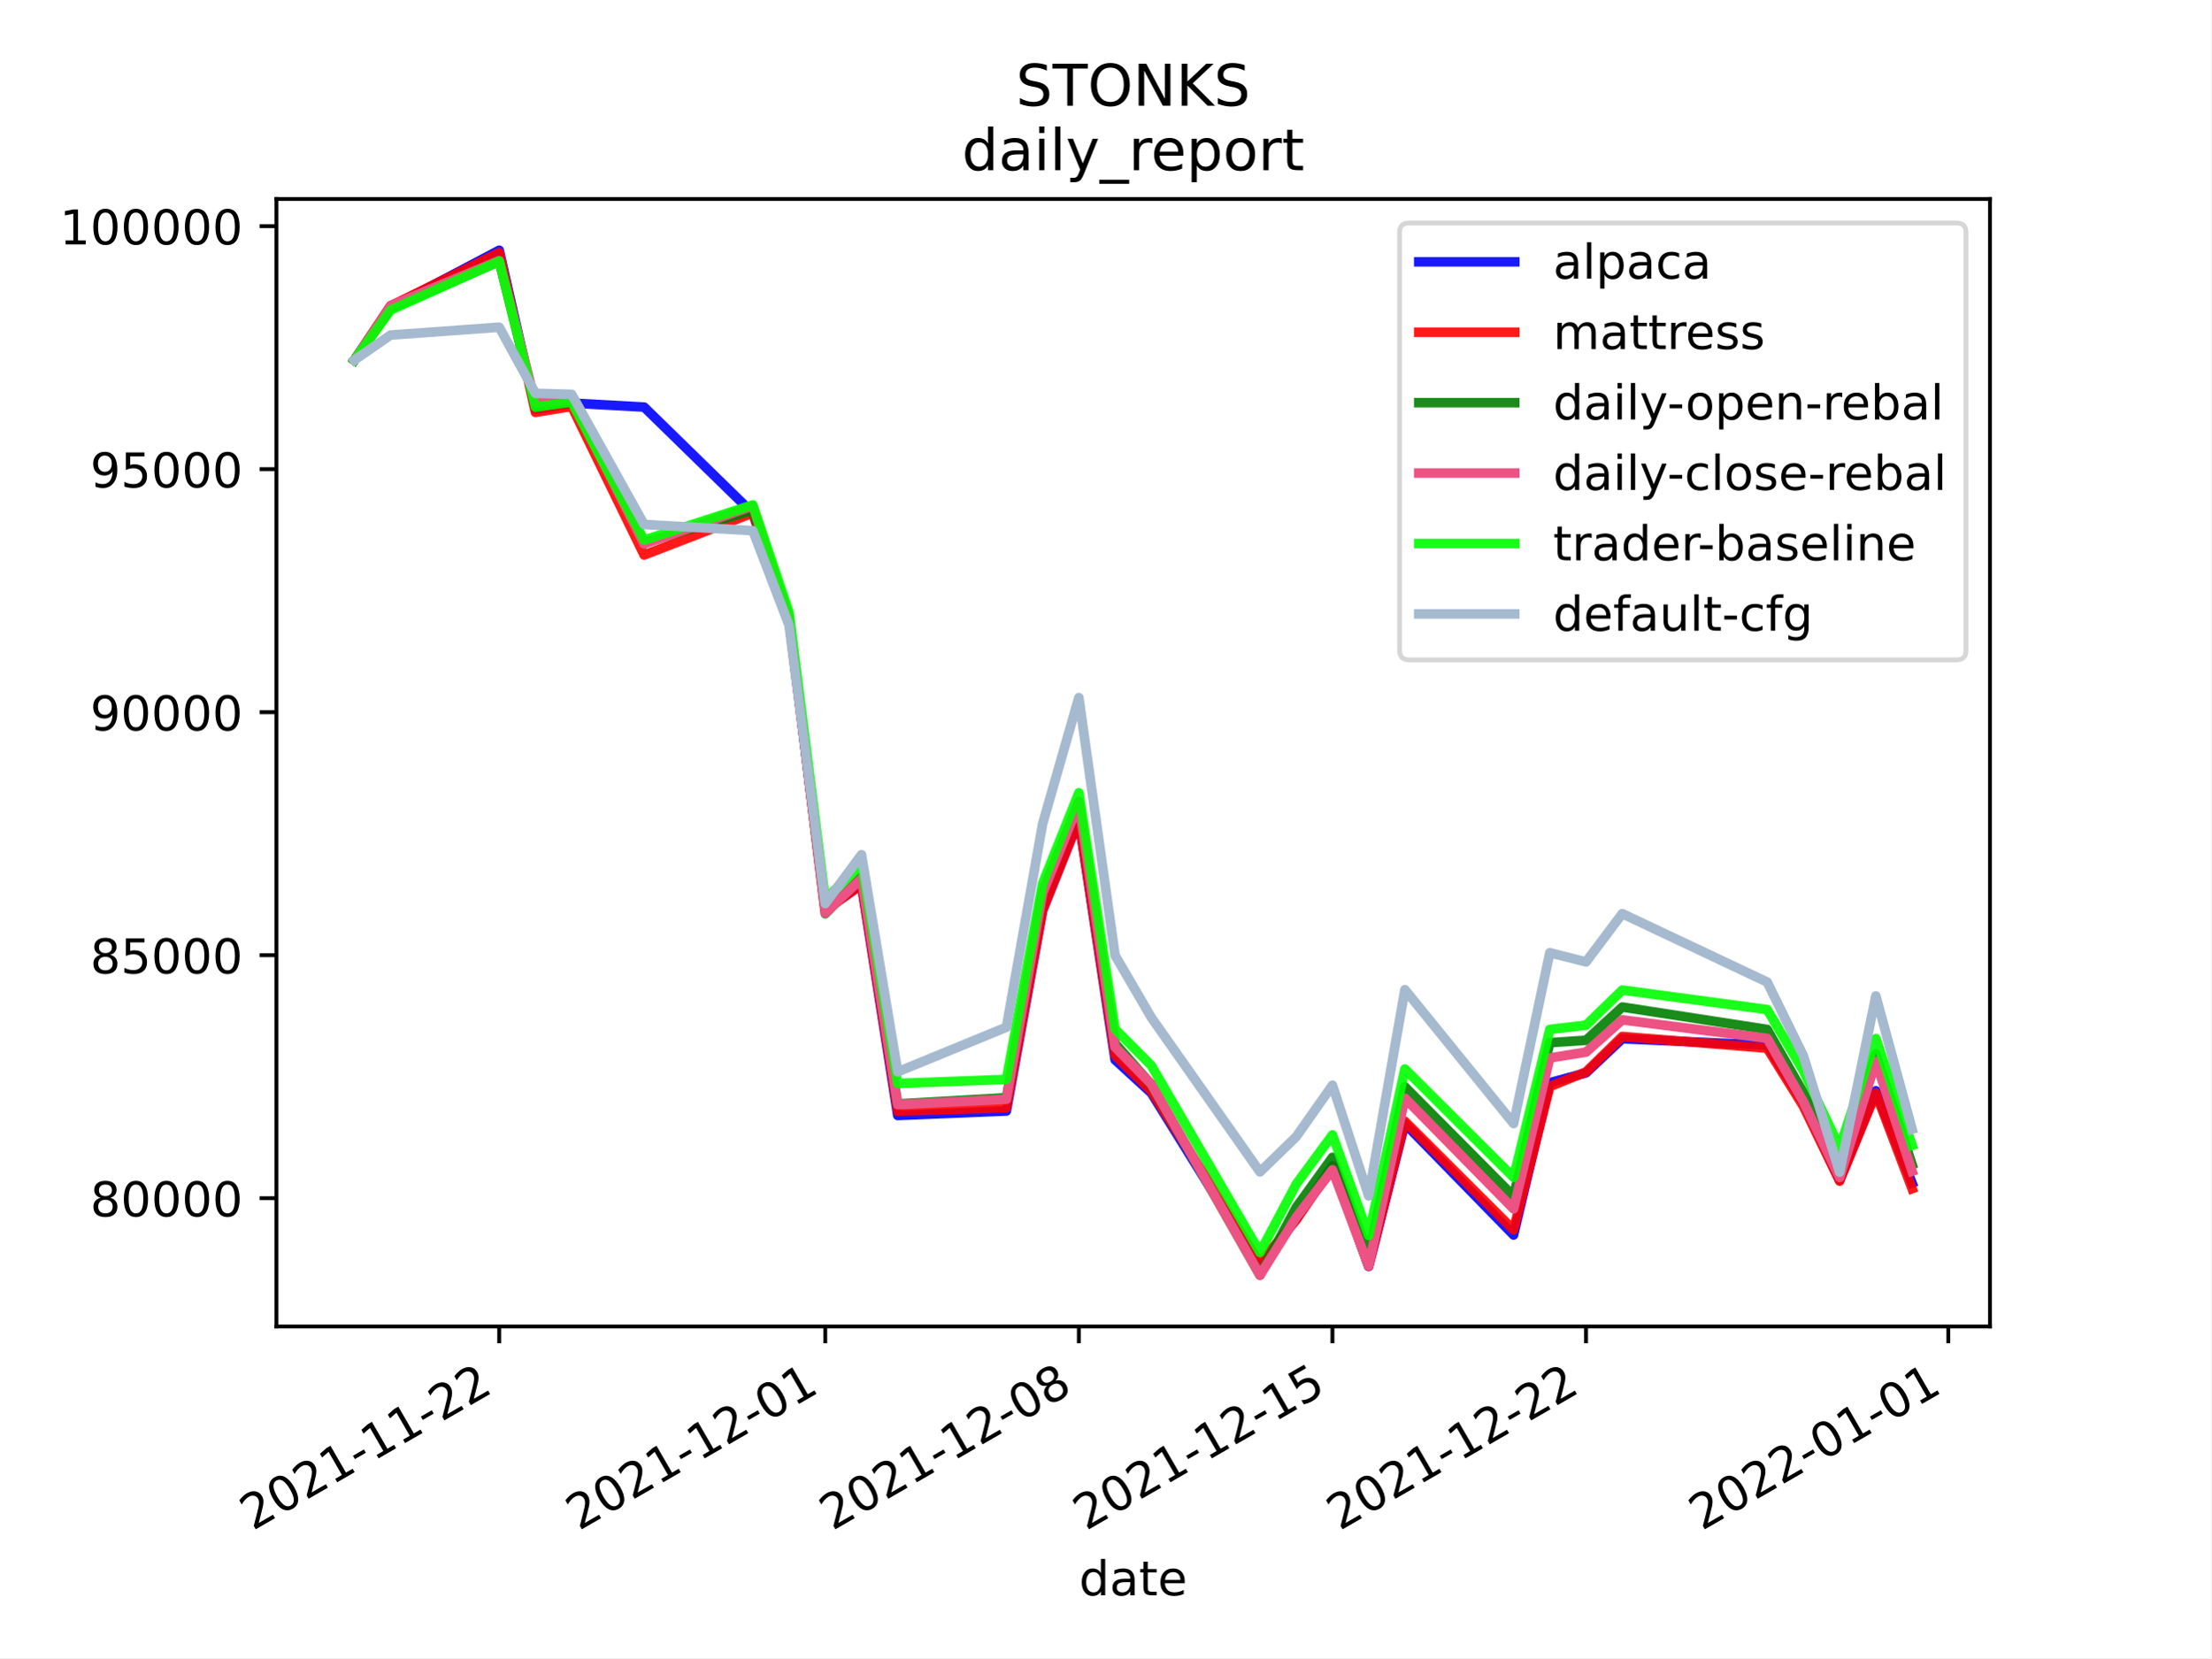
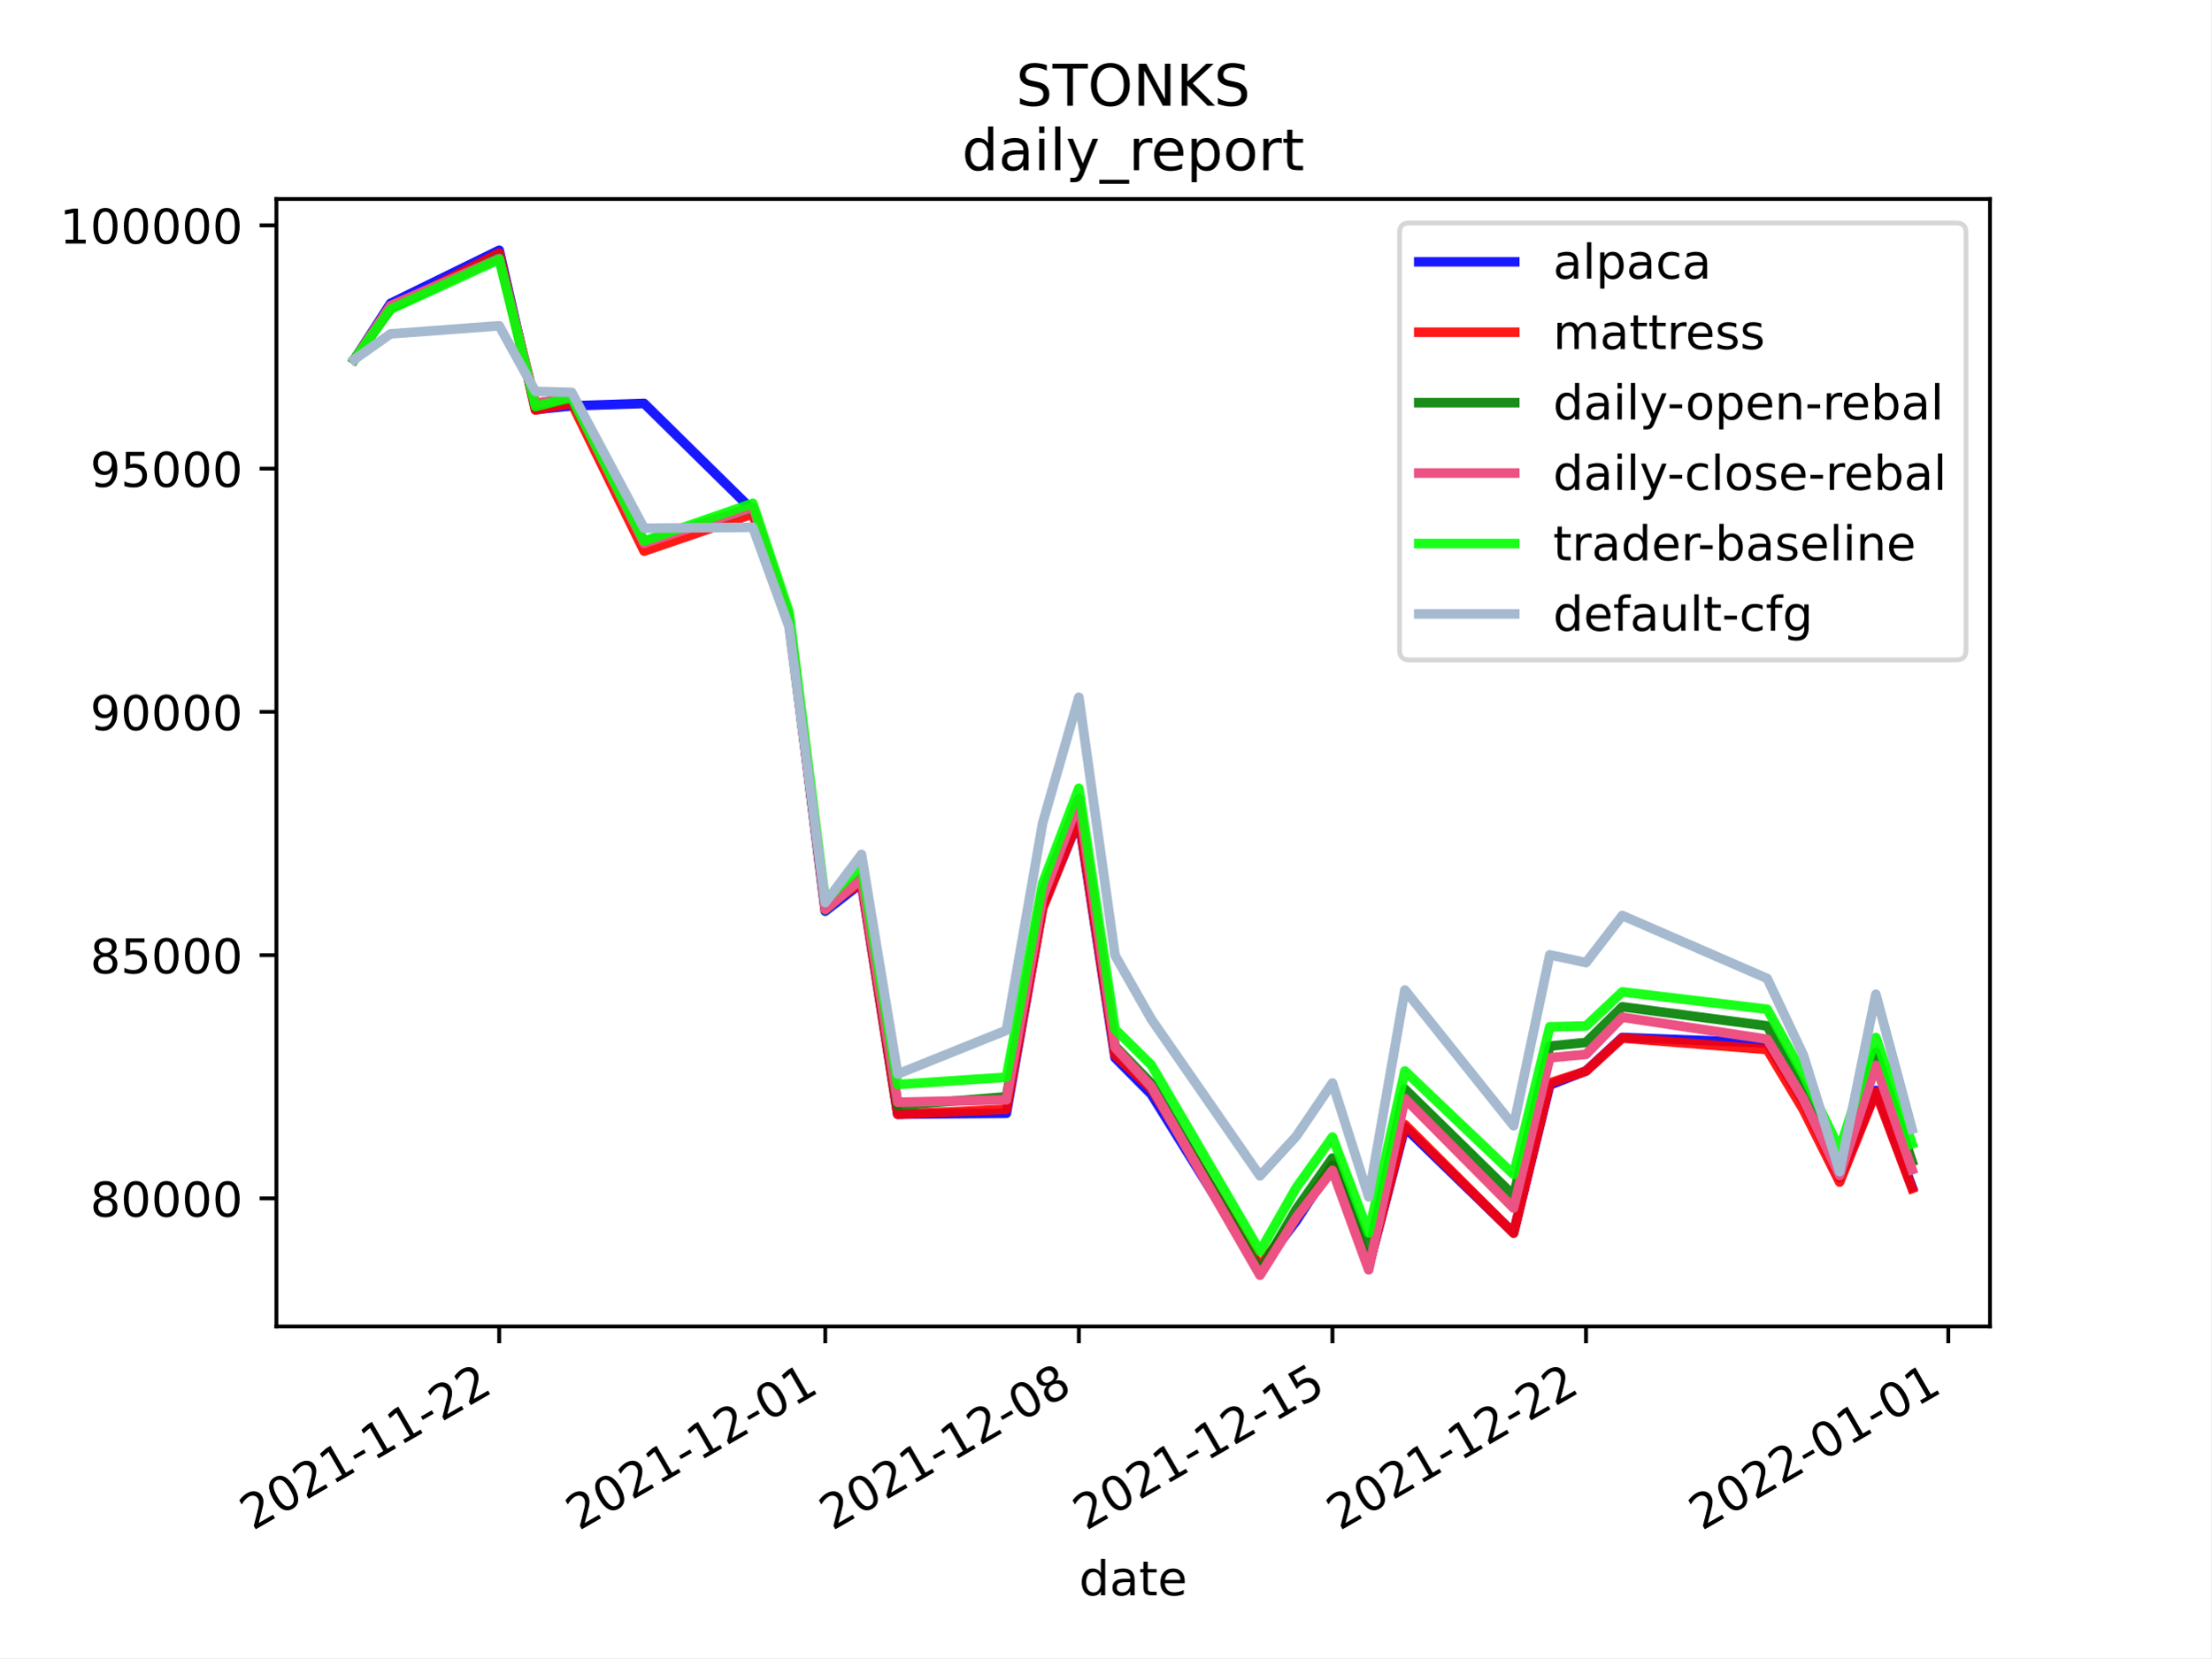
<svg xmlns="http://www.w3.org/2000/svg" xmlns:xlink="http://www.w3.org/1999/xlink" height="345.6pt" version="1.1" viewBox="0 0 460.8 345.6" width="460.8pt">
  <defs>
    <style type="text/css">*{stroke-linecap:butt;stroke-linejoin:round;}</style>
  </defs>
  <g id="figure_1">
    <g id="patch_1">
      <path d="M 0 345.6  L 460.8 345.6  L 460.8 0  L 0 0  z " style="fill:#ffffff;" />
    </g>
    <g id="axes_1">
      <g id="patch_2">
        <path d="M 57.6 276.48  L 414.72 276.48  L 414.72 41.472  L 57.6 41.472  z " style="fill:#ffffff;" />
      </g>
      <g id="matplotlib.axis_1">
        <g id="xtick_1">
          <g id="line2d_1">
            <defs>
-               <path d="M 0 0  L 0 3.5  " id="m830f82f6be" style="stroke:#000000;stroke-width:0.8;" />
-             </defs>
-             <g>
-               <use style="stroke:#000000;stroke-width:0.8;" x="104.033" xlink:href="#m830f82f6be" y="276.48" />
+               <path d="M 0 0  L 0 3.5  " id="ma05cec9db6" style="stroke:#000000;stroke-width:0.8;" />
+             </defs>
+             <g>
+               <use style="stroke:#000000;stroke-width:0.8;" x="104.033" xlink:href="#ma05cec9db6" y="276.48" />
            </g>
          </g>
          <g id="text_1">
            <g transform="translate(52.6637 319.1183)rotate(-30)scale(0.1 -0.1)">
              <defs>
                <path d="M 1228 531  L 3431 531  L 3431 0  L 469 0  L 469 531  Q 828 903 1448 1529  Q 2069 2156 2228 2338  Q 2531 2678 2651 2914  Q 2772 3150 2772 3378  Q 2772 3750 2511 3984  Q 2250 4219 1831 4219  Q 1534 4219 1204 4116  Q 875 4013 500 3803  L 500 4441  Q 881 4594 1212 4672  Q 1544 4750 1819 4750  Q 2544 4750 2975 4387  Q 3406 4025 3406 3419  Q 3406 3131 3298 2873  Q 3191 2616 2906 2266  Q 2828 2175 2409 1742  Q 1991 1309 1228 531  z " id="DejaVuSans-32" transform="scale(0.015625)" />
                <path d="M 2034 4250  Q 1547 4250 1301 3770  Q 1056 3291 1056 2328  Q 1056 1369 1301 889  Q 1547 409 2034 409  Q 2525 409 2770 889  Q 3016 1369 3016 2328  Q 3016 3291 2770 3770  Q 2525 4250 2034 4250  z M 2034 4750  Q 2819 4750 3233 4129  Q 3647 3509 3647 2328  Q 3647 1150 3233 529  Q 2819 -91 2034 -91  Q 1250 -91 836 529  Q 422 1150 422 2328  Q 422 3509 836 4129  Q 1250 4750 2034 4750  z " id="DejaVuSans-30" transform="scale(0.015625)" />
                <path d="M 794 531  L 1825 531  L 1825 4091  L 703 3866  L 703 4441  L 1819 4666  L 2450 4666  L 2450 531  L 3481 531  L 3481 0  L 794 0  L 794 531  z " id="DejaVuSans-31" transform="scale(0.015625)" />
                <path d="M 313 2009  L 1997 2009  L 1997 1497  L 313 1497  L 313 2009  z " id="DejaVuSans-2d" transform="scale(0.015625)" />
              </defs>
              <use xlink:href="#DejaVuSans-32" />
              <use x="63.623" xlink:href="#DejaVuSans-30" />
              <use x="127.246" xlink:href="#DejaVuSans-32" />
              <use x="190.869" xlink:href="#DejaVuSans-31" />
              <use x="254.492" xlink:href="#DejaVuSans-2d" />
              <use x="290.576" xlink:href="#DejaVuSans-31" />
              <use x="354.199" xlink:href="#DejaVuSans-31" />
              <use x="417.822" xlink:href="#DejaVuSans-2d" />
              <use x="453.906" xlink:href="#DejaVuSans-32" />
              <use x="517.529" xlink:href="#DejaVuSans-32" />
            </g>
          </g>
        </g>
        <g id="xtick_2">
          <g id="line2d_2">
            <g>
-               <use style="stroke:#000000;stroke-width:0.8;" x="171.984" xlink:href="#m830f82f6be" y="276.48" />
+               <use style="stroke:#000000;stroke-width:0.8;" x="171.984" xlink:href="#ma05cec9db6" y="276.48" />
            </g>
          </g>
          <g id="text_2">
            <g transform="translate(120.6146 319.1183)rotate(-30)scale(0.1 -0.1)">
              <use xlink:href="#DejaVuSans-32" />
              <use x="63.623" xlink:href="#DejaVuSans-30" />
              <use x="127.246" xlink:href="#DejaVuSans-32" />
              <use x="190.869" xlink:href="#DejaVuSans-31" />
              <use x="254.492" xlink:href="#DejaVuSans-2d" />
              <use x="290.576" xlink:href="#DejaVuSans-31" />
              <use x="354.199" xlink:href="#DejaVuSans-32" />
              <use x="417.822" xlink:href="#DejaVuSans-2d" />
              <use x="453.906" xlink:href="#DejaVuSans-30" />
              <use x="517.529" xlink:href="#DejaVuSans-31" />
            </g>
          </g>
        </g>
        <g id="xtick_3">
          <g id="line2d_3">
            <g>
-               <use style="stroke:#000000;stroke-width:0.8;" x="224.835" xlink:href="#m830f82f6be" y="276.48" />
+               <use style="stroke:#000000;stroke-width:0.8;" x="224.835" xlink:href="#ma05cec9db6" y="276.48" />
            </g>
          </g>
          <g id="text_3">
            <g transform="translate(173.4654 319.1183)rotate(-30)scale(0.1 -0.1)">
              <defs>
                <path d="M 2034 2216  Q 1584 2216 1326 1975  Q 1069 1734 1069 1313  Q 1069 891 1326 650  Q 1584 409 2034 409  Q 2484 409 2743 651  Q 3003 894 3003 1313  Q 3003 1734 2745 1975  Q 2488 2216 2034 2216  z M 1403 2484  Q 997 2584 770 2862  Q 544 3141 544 3541  Q 544 4100 942 4425  Q 1341 4750 2034 4750  Q 2731 4750 3128 4425  Q 3525 4100 3525 3541  Q 3525 3141 3298 2862  Q 3072 2584 2669 2484  Q 3125 2378 3379 2068  Q 3634 1759 3634 1313  Q 3634 634 3220 271  Q 2806 -91 2034 -91  Q 1263 -91 848 271  Q 434 634 434 1313  Q 434 1759 690 2068  Q 947 2378 1403 2484  z M 1172 3481  Q 1172 3119 1398 2916  Q 1625 2713 2034 2713  Q 2441 2713 2670 2916  Q 2900 3119 2900 3481  Q 2900 3844 2670 4047  Q 2441 4250 2034 4250  Q 1625 4250 1398 4047  Q 1172 3844 1172 3481  z " id="DejaVuSans-38" transform="scale(0.015625)" />
              </defs>
              <use xlink:href="#DejaVuSans-32" />
              <use x="63.623" xlink:href="#DejaVuSans-30" />
              <use x="127.246" xlink:href="#DejaVuSans-32" />
              <use x="190.869" xlink:href="#DejaVuSans-31" />
              <use x="254.492" xlink:href="#DejaVuSans-2d" />
              <use x="290.576" xlink:href="#DejaVuSans-31" />
              <use x="354.199" xlink:href="#DejaVuSans-32" />
              <use x="417.822" xlink:href="#DejaVuSans-2d" />
              <use x="453.906" xlink:href="#DejaVuSans-30" />
              <use x="517.529" xlink:href="#DejaVuSans-38" />
            </g>
          </g>
        </g>
        <g id="xtick_4">
          <g id="line2d_4">
            <g>
-               <use style="stroke:#000000;stroke-width:0.8;" x="277.686" xlink:href="#m830f82f6be" y="276.48" />
+               <use style="stroke:#000000;stroke-width:0.8;" x="277.686" xlink:href="#ma05cec9db6" y="276.48" />
            </g>
          </g>
          <g id="text_4">
            <g transform="translate(226.3161 319.1183)rotate(-30)scale(0.1 -0.1)">
              <defs>
                <path d="M 691 4666  L 3169 4666  L 3169 4134  L 1269 4134  L 1269 2991  Q 1406 3038 1543 3061  Q 1681 3084 1819 3084  Q 2600 3084 3056 2656  Q 3513 2228 3513 1497  Q 3513 744 3044 326  Q 2575 -91 1722 -91  Q 1428 -91 1123 -41  Q 819 9 494 109  L 494 744  Q 775 591 1075 516  Q 1375 441 1709 441  Q 2250 441 2565 725  Q 2881 1009 2881 1497  Q 2881 1984 2565 2268  Q 2250 2553 1709 2553  Q 1456 2553 1204 2497  Q 953 2441 691 2322  L 691 4666  z " id="DejaVuSans-35" transform="scale(0.015625)" />
              </defs>
              <use xlink:href="#DejaVuSans-32" />
              <use x="63.623" xlink:href="#DejaVuSans-30" />
              <use x="127.246" xlink:href="#DejaVuSans-32" />
              <use x="190.869" xlink:href="#DejaVuSans-31" />
              <use x="254.492" xlink:href="#DejaVuSans-2d" />
              <use x="290.576" xlink:href="#DejaVuSans-31" />
              <use x="354.199" xlink:href="#DejaVuSans-32" />
              <use x="417.822" xlink:href="#DejaVuSans-2d" />
              <use x="453.906" xlink:href="#DejaVuSans-31" />
              <use x="517.529" xlink:href="#DejaVuSans-35" />
            </g>
          </g>
        </g>
        <g id="xtick_5">
          <g id="line2d_5">
            <g>
-               <use style="stroke:#000000;stroke-width:0.8;" x="330.536" xlink:href="#m830f82f6be" y="276.48" />
+               <use style="stroke:#000000;stroke-width:0.8;" x="330.536" xlink:href="#ma05cec9db6" y="276.48" />
            </g>
          </g>
          <g id="text_5">
            <g transform="translate(279.1669 319.1183)rotate(-30)scale(0.1 -0.1)">
              <use xlink:href="#DejaVuSans-32" />
              <use x="63.623" xlink:href="#DejaVuSans-30" />
              <use x="127.246" xlink:href="#DejaVuSans-32" />
              <use x="190.869" xlink:href="#DejaVuSans-31" />
              <use x="254.492" xlink:href="#DejaVuSans-2d" />
              <use x="290.576" xlink:href="#DejaVuSans-31" />
              <use x="354.199" xlink:href="#DejaVuSans-32" />
              <use x="417.822" xlink:href="#DejaVuSans-2d" />
              <use x="453.906" xlink:href="#DejaVuSans-32" />
              <use x="517.529" xlink:href="#DejaVuSans-32" />
            </g>
          </g>
        </g>
        <g id="xtick_6">
          <g id="line2d_6">
            <g>
-               <use style="stroke:#000000;stroke-width:0.8;" x="406.037" xlink:href="#m830f82f6be" y="276.48" />
+               <use style="stroke:#000000;stroke-width:0.8;" x="406.037" xlink:href="#ma05cec9db6" y="276.48" />
            </g>
          </g>
          <g id="text_6">
            <g transform="translate(354.6679 319.1183)rotate(-30)scale(0.1 -0.1)">
              <use xlink:href="#DejaVuSans-32" />
              <use x="63.623" xlink:href="#DejaVuSans-30" />
              <use x="127.246" xlink:href="#DejaVuSans-32" />
              <use x="190.869" xlink:href="#DejaVuSans-32" />
              <use x="254.492" xlink:href="#DejaVuSans-2d" />
              <use x="290.576" xlink:href="#DejaVuSans-30" />
              <use x="354.199" xlink:href="#DejaVuSans-31" />
              <use x="417.822" xlink:href="#DejaVuSans-2d" />
              <use x="453.906" xlink:href="#DejaVuSans-30" />
              <use x="517.529" xlink:href="#DejaVuSans-31" />
            </g>
          </g>
        </g>
        <g id="text_7">
          <g transform="translate(224.885 332.5178)scale(0.1 -0.1)">
            <defs>
              <path d="M 2906 2969  L 2906 4863  L 3481 4863  L 3481 0  L 2906 0  L 2906 525  Q 2725 213 2448 61  Q 2172 -91 1784 -91  Q 1150 -91 751 415  Q 353 922 353 1747  Q 353 2572 751 3078  Q 1150 3584 1784 3584  Q 2172 3584 2448 3432  Q 2725 3281 2906 2969  z M 947 1747  Q 947 1113 1208 752  Q 1469 391 1925 391  Q 2381 391 2643 752  Q 2906 1113 2906 1747  Q 2906 2381 2643 2742  Q 2381 3103 1925 3103  Q 1469 3103 1208 2742  Q 947 2381 947 1747  z " id="DejaVuSans-64" transform="scale(0.015625)" />
              <path d="M 2194 1759  Q 1497 1759 1228 1600  Q 959 1441 959 1056  Q 959 750 1161 570  Q 1363 391 1709 391  Q 2188 391 2477 730  Q 2766 1069 2766 1631  L 2766 1759  L 2194 1759  z M 3341 1997  L 3341 0  L 2766 0  L 2766 531  Q 2569 213 2275 61  Q 1981 -91 1556 -91  Q 1019 -91 701 211  Q 384 513 384 1019  Q 384 1609 779 1909  Q 1175 2209 1959 2209  L 2766 2209  L 2766 2266  Q 2766 2663 2505 2880  Q 2244 3097 1772 3097  Q 1472 3097 1187 3025  Q 903 2953 641 2809  L 641 3341  Q 956 3463 1253 3523  Q 1550 3584 1831 3584  Q 2591 3584 2966 3190  Q 3341 2797 3341 1997  z " id="DejaVuSans-61" transform="scale(0.015625)" />
              <path d="M 1172 4494  L 1172 3500  L 2356 3500  L 2356 3053  L 1172 3053  L 1172 1153  Q 1172 725 1289 603  Q 1406 481 1766 481  L 2356 481  L 2356 0  L 1766 0  Q 1100 0 847 248  Q 594 497 594 1153  L 594 3053  L 172 3053  L 172 3500  L 594 3500  L 594 4494  L 1172 4494  z " id="DejaVuSans-74" transform="scale(0.015625)" />
              <path d="M 3597 1894  L 3597 1613  L 953 1613  Q 991 1019 1311 708  Q 1631 397 2203 397  Q 2534 397 2845 478  Q 3156 559 3463 722  L 3463 178  Q 3153 47 2828 -22  Q 2503 -91 2169 -91  Q 1331 -91 842 396  Q 353 884 353 1716  Q 353 2575 817 3079  Q 1281 3584 2069 3584  Q 2775 3584 3186 3129  Q 3597 2675 3597 1894  z M 3022 2063  Q 3016 2534 2758 2815  Q 2500 3097 2075 3097  Q 1594 3097 1305 2825  Q 1016 2553 972 2059  L 3022 2063  z " id="DejaVuSans-65" transform="scale(0.015625)" />
            </defs>
            <use xlink:href="#DejaVuSans-64" />
            <use x="63.477" xlink:href="#DejaVuSans-61" />
            <use x="124.756" xlink:href="#DejaVuSans-74" />
            <use x="163.965" xlink:href="#DejaVuSans-65" />
          </g>
        </g>
      </g>
      <g id="matplotlib.axis_2">
        <g id="ytick_1">
          <g id="line2d_7">
            <defs>
-               <path d="M 0 0  L -3.5 0  " id="m8f6967296f" style="stroke:#000000;stroke-width:0.8;" />
-             </defs>
-             <g>
-               <use style="stroke:#000000;stroke-width:0.8;" x="57.6" xlink:href="#m8f6967296f" y="249.742" />
+               <path d="M 0 0  L -3.5 0  " id="m4addd2e06c" style="stroke:#000000;stroke-width:0.8;" />
+             </defs>
+             <g>
+               <use style="stroke:#000000;stroke-width:0.8;" x="57.6" xlink:href="#m4addd2e06c" y="249.786" />
            </g>
          </g>
          <g id="text_8">
-             <g transform="translate(18.7875 253.5411)scale(0.1 -0.1)">
+             <g transform="translate(18.7875 253.5855)scale(0.1 -0.1)">
              <use xlink:href="#DejaVuSans-38" />
              <use x="63.623" xlink:href="#DejaVuSans-30" />
              <use x="127.246" xlink:href="#DejaVuSans-30" />
              <use x="190.869" xlink:href="#DejaVuSans-30" />
              <use x="254.492" xlink:href="#DejaVuSans-30" />
            </g>
          </g>
        </g>
        <g id="ytick_2">
          <g id="line2d_8">
            <g>
-               <use style="stroke:#000000;stroke-width:0.8;" x="57.6" xlink:href="#m8f6967296f" y="199.09" />
+               <use style="stroke:#000000;stroke-width:0.8;" x="57.6" xlink:href="#m4addd2e06c" y="199.081" />
            </g>
          </g>
          <g id="text_9">
-             <g transform="translate(18.7875 202.8891)scale(0.1 -0.1)">
+             <g transform="translate(18.7875 202.8799)scale(0.1 -0.1)">
              <use xlink:href="#DejaVuSans-38" />
              <use x="63.623" xlink:href="#DejaVuSans-35" />
              <use x="127.246" xlink:href="#DejaVuSans-30" />
              <use x="190.869" xlink:href="#DejaVuSans-30" />
              <use x="254.492" xlink:href="#DejaVuSans-30" />
            </g>
          </g>
        </g>
        <g id="ytick_3">
          <g id="line2d_9">
            <g>
-               <use style="stroke:#000000;stroke-width:0.8;" x="57.6" xlink:href="#m8f6967296f" y="148.438" />
+               <use style="stroke:#000000;stroke-width:0.8;" x="57.6" xlink:href="#m4addd2e06c" y="148.375" />
            </g>
          </g>
          <g id="text_10">
-             <g transform="translate(18.7875 152.2371)scale(0.1 -0.1)">
+             <g transform="translate(18.7875 152.1743)scale(0.1 -0.1)">
              <defs>
                <path d="M 703 97  L 703 672  Q 941 559 1184 500  Q 1428 441 1663 441  Q 2288 441 2617 861  Q 2947 1281 2994 2138  Q 2813 1869 2534 1725  Q 2256 1581 1919 1581  Q 1219 1581 811 2004  Q 403 2428 403 3163  Q 403 3881 828 4315  Q 1253 4750 1959 4750  Q 2769 4750 3195 4129  Q 3622 3509 3622 2328  Q 3622 1225 3098 567  Q 2575 -91 1691 -91  Q 1453 -91 1209 -44  Q 966 3 703 97  z M 1959 2075  Q 2384 2075 2632 2365  Q 2881 2656 2881 3163  Q 2881 3666 2632 3958  Q 2384 4250 1959 4250  Q 1534 4250 1286 3958  Q 1038 3666 1038 3163  Q 1038 2656 1286 2365  Q 1534 2075 1959 2075  z " id="DejaVuSans-39" transform="scale(0.015625)" />
              </defs>
              <use xlink:href="#DejaVuSans-39" />
              <use x="63.623" xlink:href="#DejaVuSans-30" />
              <use x="127.246" xlink:href="#DejaVuSans-30" />
              <use x="190.869" xlink:href="#DejaVuSans-30" />
              <use x="254.492" xlink:href="#DejaVuSans-30" />
            </g>
          </g>
        </g>
        <g id="ytick_4">
          <g id="line2d_10">
            <g>
-               <use style="stroke:#000000;stroke-width:0.8;" x="57.6" xlink:href="#m8f6967296f" y="97.786" />
+               <use style="stroke:#000000;stroke-width:0.8;" x="57.6" xlink:href="#m4addd2e06c" y="97.669" />
            </g>
          </g>
          <g id="text_11">
-             <g transform="translate(18.7875 101.5851)scale(0.1 -0.1)">
+             <g transform="translate(18.7875 101.4686)scale(0.1 -0.1)">
              <use xlink:href="#DejaVuSans-39" />
              <use x="63.623" xlink:href="#DejaVuSans-35" />
              <use x="127.246" xlink:href="#DejaVuSans-30" />
              <use x="190.869" xlink:href="#DejaVuSans-30" />
              <use x="254.492" xlink:href="#DejaVuSans-30" />
            </g>
          </g>
        </g>
        <g id="ytick_5">
          <g id="line2d_11">
            <g>
-               <use style="stroke:#000000;stroke-width:0.8;" x="57.6" xlink:href="#m8f6967296f" y="47.134" />
+               <use style="stroke:#000000;stroke-width:0.8;" x="57.6" xlink:href="#m4addd2e06c" y="46.964" />
            </g>
          </g>
          <g id="text_12">
-             <g transform="translate(12.425 50.93307)scale(0.1 -0.1)">
+             <g transform="translate(12.425 50.76301)scale(0.1 -0.1)">
              <use xlink:href="#DejaVuSans-31" />
              <use x="63.623" xlink:href="#DejaVuSans-30" />
              <use x="127.246" xlink:href="#DejaVuSans-30" />
              <use x="190.869" xlink:href="#DejaVuSans-30" />
              <use x="254.492" xlink:href="#DejaVuSans-30" />
              <use x="318.115" xlink:href="#DejaVuSans-30" />
            </g>
          </g>
        </g>
      </g>
      <g id="line2d_12">
-         <path clip-path="url(#pf49be61bce)" d="M 73.833 75.057  L 81.383 64.09  L 104.033 52.154  L 111.583 85.302  L 119.133 84.015  L 134.234 84.845  L 156.884 106.965  L 164.434 129.301  L 171.984 189.698  L 179.534 184.382  L 187.084 232.503  L 209.735 231.568  L 217.285 189.775  L 224.835 170.833  L 232.385 220.902  L 239.935 227.815  L 262.585 264.265  L 270.135 254.065  L 277.686 243.004  L 285.236 263.97  L 292.786 234.211  L 315.436 257.415  L 322.986 225.669  L 330.536 223.619  L 338.086 216.508  L 368.287 217.865  L 375.837 229.935  L 383.387 245.912  L 390.937 227.358  L 398.487 246.583  " style="fill:none;stroke:#0000ff;stroke-linecap:square;stroke-opacity:0.9;stroke-width:2;" />
+         <path clip-path="url(#pf01676bc7f)" d="M 73.833 74.917  L 81.383 63.236  L 104.033 52.154  L 111.583 85.36  L 119.133 84.588  L 134.234 84.091  L 156.884 106.385  L 164.434 129.294  L 171.984 189.917  L 179.534 184.042  L 187.084 232.231  L 209.735 232.042  L 217.285 189.11  L 224.835 170.776  L 232.385 220.474  L 239.935 228.08  L 262.585 264.481  L 270.135 254.48  L 277.686 242.942  L 285.236 263.903  L 292.786 235.006  L 315.436 256.969  L 322.986 226.149  L 330.536 223.212  L 338.086 216.245  L 368.287 217.4  L 375.837 229.573  L 383.387 245.48  L 390.937 227.268  L 398.487 247.42  " style="fill:none;stroke:#0000ff;stroke-linecap:square;stroke-opacity:0.9;stroke-width:2;" />
      </g>
      <g id="line2d_13">
-         <path clip-path="url(#pf49be61bce)" d="M 73.833 75.057  L 81.383 63.741  L 104.033 52.657  L 111.583 85.945  L 119.133 84.713  L 134.234 115.678  L 156.884 106.92  L 164.434 129.418  L 171.984 189.789  L 179.534 184.346  L 187.084 231.609  L 209.735 230.887  L 217.285 189.707  L 224.835 170.896  L 232.385 219.954  L 239.935 227.428  L 262.585 263.246  L 270.135 254.254  L 277.686 243.245  L 285.236 263.917  L 292.786 233.725  L 315.436 256.344  L 322.986 226.483  L 330.536 223.425  L 338.086 216.038  L 368.287 218.474  L 375.837 230.594  L 383.387 246.19  L 390.937 227.84  L 398.487 247.758  " style="fill:none;stroke:#ff0000;stroke-linecap:square;stroke-opacity:0.9;stroke-width:2;" />
+         <path clip-path="url(#pf01676bc7f)" d="M 73.833 74.917  L 81.383 64.306  L 104.033 52.764  L 111.583 85.461  L 119.133 84.033  L 134.234 114.873  L 156.884 107.11  L 164.434 130.094  L 171.984 188.934  L 179.534 183.998  L 187.084 232.268  L 209.735 231.208  L 217.285 189.322  L 224.835 170.497  L 232.385 219.888  L 239.935 226.923  L 262.585 263.871  L 270.135 253.846  L 277.686 242.89  L 285.236 264  L 292.786 234.411  L 315.436 257.024  L 322.986 225.724  L 330.536 223.256  L 338.086 216.366  L 368.287 218.76  L 375.837 231.314  L 383.387 246.385  L 390.937 227.622  L 398.487 247.718  " style="fill:none;stroke:#ff0000;stroke-linecap:square;stroke-opacity:0.9;stroke-width:2;" />
      </g>
      <g id="line2d_14">
-         <path clip-path="url(#pf49be61bce)" d="M 73.833 75.057  L 81.383 64.4  L 104.033 54.466  L 111.583 84.664  L 119.133 83.381  L 134.234 113.089  L 156.884 106.342  L 164.434 128.488  L 171.984 190.453  L 179.534 182.761  L 187.084 230.104  L 209.735 228.804  L 217.285 185.894  L 224.835 167.116  L 232.385 217.497  L 239.935 226.044  L 262.585 265.798  L 270.135 251.671  L 277.686 241.231  L 285.236 261.384  L 292.786 226.525  L 315.436 249.35  L 322.986 217.328  L 330.536 216.827  L 338.086 209.9  L 368.287 214.572  L 375.837 227.76  L 383.387 243.015  L 390.937 219.701  L 398.487 242.711  " style="fill:none;stroke:#008000;stroke-linecap:square;stroke-opacity:0.9;stroke-width:2;" />
+         <path clip-path="url(#pf01676bc7f)" d="M 73.833 74.917  L 81.383 64.337  L 104.033 53.636  L 111.583 84.054  L 119.133 83.039  L 134.234 112.98  L 156.884 105.824  L 164.434 128.495  L 171.984 189.688  L 179.534 182.9  L 187.084 230.44  L 209.735 228.608  L 217.285 186.142  L 224.835 166.524  L 232.385 218.063  L 239.935 225.815  L 262.585 264.983  L 270.135 252.083  L 277.686 241.38  L 285.236 261.389  L 292.786 227.002  L 315.436 249.182  L 322.986 218.04  L 330.536 217.28  L 338.086 209.849  L 368.287 213.84  L 375.837 227.003  L 383.387 243.192  L 390.937 219.37  L 398.487 242.079  " style="fill:none;stroke:#008000;stroke-linecap:square;stroke-opacity:0.9;stroke-width:2;" />
      </g>
      <g id="line2d_15">
-         <path clip-path="url(#pf49be61bce)" d="M 73.833 75.057  L 81.383 63.71  L 104.033 54.315  L 111.583 84.017  L 119.133 83.359  L 134.234 113.377  L 156.884 105.443  L 164.434 128.824  L 171.984 190.305  L 179.534 183.101  L 187.084 230.25  L 209.735 229.129  L 217.285 186.155  L 224.835 167.44  L 232.385 218.248  L 239.935 225.943  L 262.585 265.797  L 270.135 253.712  L 277.686 243.831  L 285.236 263.874  L 292.786 228.89  L 315.436 251.97  L 322.986 220.51  L 330.536 219.294  L 338.086 212.576  L 368.287 216.435  L 375.837 229.648  L 383.387 245.423  L 390.937 221.203  L 398.487 244.126  " style="fill:none;stroke:#ec5283;stroke-linecap:square;stroke-width:2;" />
+         <path clip-path="url(#pf01676bc7f)" d="M 73.833 74.917  L 81.383 63.701  L 104.033 53.874  L 111.583 84.071  L 119.133 82.837  L 134.234 113.248  L 156.884 105.715  L 164.434 128.769  L 171.984 189.555  L 179.534 183.198  L 187.084 229.749  L 209.735 229.243  L 217.285 187.036  L 224.835 166.97  L 232.385 218.331  L 239.935 226.502  L 262.585 265.798  L 270.135 253.756  L 277.686 243.942  L 285.236 264.675  L 292.786 228.984  L 315.436 251.8  L 322.986 220.478  L 330.536 219.759  L 338.086 212.027  L 368.287 216.606  L 375.837 229.085  L 383.387 245.026  L 390.937 222.044  L 398.487 243.8  " style="fill:none;stroke:#ec5283;stroke-linecap:square;stroke-width:2;" />
      </g>
      <g id="line2d_16">
-         <path clip-path="url(#pf49be61bce)" d="M 73.833 75.057  L 81.383 64.64  L 104.033 54.446  L 111.583 84.859  L 119.133 83.784  L 134.234 112.565  L 156.884 105.223  L 164.434 127.615  L 171.984 187.454  L 179.534 180.004  L 187.084 225.82  L 209.735 224.982  L 217.285 184.13  L 224.835 165.243  L 232.385 214.484  L 239.935 222.078  L 262.585 261.051  L 270.135 246.808  L 277.686 236.546  L 285.236 257.497  L 292.786 222.818  L 315.436 245.404  L 322.986 214.557  L 330.536 213.679  L 338.086 206.36  L 368.287 210.428  L 375.837 223.183  L 383.387 239.218  L 390.937 216.482  L 398.487 238.731  " style="fill:none;stroke:#00ff00;stroke-linecap:square;stroke-opacity:0.9;stroke-width:2;" />
+         <path clip-path="url(#pf01676bc7f)" d="M 73.833 74.917  L 81.383 64.456  L 104.033 54.082  L 111.583 84.742  L 119.133 82.821  L 134.234 112.761  L 156.884 104.908  L 164.434 127.568  L 171.984 187.723  L 179.534 180.378  L 187.084 226.048  L 209.735 224.527  L 217.285 184.135  L 224.835 164.308  L 232.385 214.529  L 239.935 221.97  L 262.585 260.82  L 270.135 247.571  L 277.686 236.999  L 285.236 256.981  L 292.786 223.236  L 315.436 244.792  L 322.986 214.015  L 330.536 213.85  L 338.086 206.742  L 368.287 210.359  L 375.837 223.998  L 383.387 239.533  L 390.937 216.249  L 398.487 238.418  " style="fill:none;stroke:#00ff00;stroke-linecap:square;stroke-opacity:0.9;stroke-width:2;" />
      </g>
      <g id="line2d_17">
-         <path clip-path="url(#pf49be61bce)" d="M 73.833 75.057  L 81.383 69.836  L 104.033 68.197  L 111.583 81.976  L 119.133 82.192  L 134.234 109.317  L 156.884 110.597  L 164.434 130.331  L 171.984 188.327  L 179.534 178.146  L 187.084 223.402  L 209.735 214.104  L 217.285 171.7  L 224.835 145.4  L 232.385 199.122  L 239.935 212.072  L 262.585 244.266  L 270.135 236.926  L 277.686 226.196  L 285.236 249.256  L 292.786 206.279  L 315.436 234.185  L 322.986 198.582  L 330.536 200.49  L 338.086 190.438  L 368.287 204.698  L 375.837 220.075  L 383.387 244.317  L 390.937 207.588  L 398.487 235.35  " style="fill:none;stroke:#a5b9cf;stroke-linecap:square;stroke-width:2;" />
+         <path clip-path="url(#pf01676bc7f)" d="M 73.833 74.917  L 81.383 69.589  L 104.033 67.906  L 111.583 81.577  L 119.133 81.774  L 134.234 110.098  L 156.884 109.903  L 164.434 130.653  L 171.984 188.125  L 179.534 178.085  L 187.084 223.862  L 209.735 214.745  L 217.285 171.567  L 224.835 145.32  L 232.385 199.151  L 239.935 212.429  L 262.585 245.088  L 270.135 236.845  L 277.686 225.723  L 285.236 249.448  L 292.786 206.354  L 315.436 234.639  L 322.986 199.023  L 330.536 200.638  L 338.086 190.822  L 368.287 203.946  L 375.837 219.933  L 383.387 244.213  L 390.937 207.234  L 398.487 235.351  " style="fill:none;stroke:#a5b9cf;stroke-linecap:square;stroke-width:2;" />
      </g>
      <g id="patch_3">
        <path d="M 57.6 276.48  L 57.6 41.472  " style="fill:none;stroke:#000000;stroke-linecap:square;stroke-linejoin:miter;stroke-width:0.8;" />
      </g>
      <g id="patch_4">
        <path d="M 414.72 276.48  L 414.72 41.472  " style="fill:none;stroke:#000000;stroke-linecap:square;stroke-linejoin:miter;stroke-width:0.8;" />
      </g>
      <g id="patch_5">
        <path d="M 57.6 276.48  L 414.72 276.48  " style="fill:none;stroke:#000000;stroke-linecap:square;stroke-linejoin:miter;stroke-width:0.8;" />
      </g>
      <g id="patch_6">
        <path d="M 57.6 41.472  L 414.72 41.472  " style="fill:none;stroke:#000000;stroke-linecap:square;stroke-linejoin:miter;stroke-width:0.8;" />
      </g>
      <g id="text_13">
        <g transform="translate(211.7306 22.03462)scale(0.12 -0.12)">
          <defs>
            <path d="M 3425 4513  L 3425 3897  Q 3066 4069 2747 4153  Q 2428 4238 2131 4238  Q 1616 4238 1336 4038  Q 1056 3838 1056 3469  Q 1056 3159 1242 3001  Q 1428 2844 1947 2747  L 2328 2669  Q 3034 2534 3370 2195  Q 3706 1856 3706 1288  Q 3706 609 3251 259  Q 2797 -91 1919 -91  Q 1588 -91 1214 -16  Q 841 59 441 206  L 441 856  Q 825 641 1194 531  Q 1563 422 1919 422  Q 2459 422 2753 634  Q 3047 847 3047 1241  Q 3047 1584 2836 1778  Q 2625 1972 2144 2069  L 1759 2144  Q 1053 2284 737 2584  Q 422 2884 422 3419  Q 422 4038 858 4394  Q 1294 4750 2059 4750  Q 2388 4750 2728 4690  Q 3069 4631 3425 4513  z " id="DejaVuSans-53" transform="scale(0.015625)" />
            <path d="M -19 4666  L 3928 4666  L 3928 4134  L 2272 4134  L 2272 0  L 1638 0  L 1638 4134  L -19 4134  L -19 4666  z " id="DejaVuSans-54" transform="scale(0.015625)" />
            <path d="M 2522 4238  Q 1834 4238 1429 3725  Q 1025 3213 1025 2328  Q 1025 1447 1429 934  Q 1834 422 2522 422  Q 3209 422 3611 934  Q 4013 1447 4013 2328  Q 4013 3213 3611 3725  Q 3209 4238 2522 4238  z M 2522 4750  Q 3503 4750 4090 4092  Q 4678 3434 4678 2328  Q 4678 1225 4090 567  Q 3503 -91 2522 -91  Q 1538 -91 948 565  Q 359 1222 359 2328  Q 359 3434 948 4092  Q 1538 4750 2522 4750  z " id="DejaVuSans-4f" transform="scale(0.015625)" />
            <path d="M 628 4666  L 1478 4666  L 3547 763  L 3547 4666  L 4159 4666  L 4159 0  L 3309 0  L 1241 3903  L 1241 0  L 628 0  L 628 4666  z " id="DejaVuSans-4e" transform="scale(0.015625)" />
            <path d="M 628 4666  L 1259 4666  L 1259 2694  L 3353 4666  L 4166 4666  L 1850 2491  L 4331 0  L 3500 0  L 1259 2247  L 1259 0  L 628 0  L 628 4666  z " id="DejaVuSans-4b" transform="scale(0.015625)" />
          </defs>
          <use xlink:href="#DejaVuSans-53" />
          <use x="63.477" xlink:href="#DejaVuSans-54" />
          <use x="124.561" xlink:href="#DejaVuSans-4f" />
          <use x="203.271" xlink:href="#DejaVuSans-4e" />
          <use x="278.076" xlink:href="#DejaVuSans-4b" />
          <use x="343.652" xlink:href="#DejaVuSans-53" />
        </g>
        <g transform="translate(200.4666 35.472)scale(0.12 -0.12)">
          <defs>
            <path d="M 603 3500  L 1178 3500  L 1178 0  L 603 0  L 603 3500  z M 603 4863  L 1178 4863  L 1178 4134  L 603 4134  L 603 4863  z " id="DejaVuSans-69" transform="scale(0.015625)" />
            <path d="M 603 4863  L 1178 4863  L 1178 0  L 603 0  L 603 4863  z " id="DejaVuSans-6c" transform="scale(0.015625)" />
            <path d="M 2059 -325  Q 1816 -950 1584 -1140  Q 1353 -1331 966 -1331  L 506 -1331  L 506 -850  L 844 -850  Q 1081 -850 1212 -737  Q 1344 -625 1503 -206  L 1606 56  L 191 3500  L 800 3500  L 1894 763  L 2988 3500  L 3597 3500  L 2059 -325  z " id="DejaVuSans-79" transform="scale(0.015625)" />
            <path d="M 3263 -1063  L 3263 -1509  L -63 -1509  L -63 -1063  L 3263 -1063  z " id="DejaVuSans-5f" transform="scale(0.015625)" />
            <path d="M 2631 2963  Q 2534 3019 2420 3045  Q 2306 3072 2169 3072  Q 1681 3072 1420 2755  Q 1159 2438 1159 1844  L 1159 0  L 581 0  L 581 3500  L 1159 3500  L 1159 2956  Q 1341 3275 1631 3429  Q 1922 3584 2338 3584  Q 2397 3584 2469 3576  Q 2541 3569 2628 3553  L 2631 2963  z " id="DejaVuSans-72" transform="scale(0.015625)" />
            <path d="M 1159 525  L 1159 -1331  L 581 -1331  L 581 3500  L 1159 3500  L 1159 2969  Q 1341 3281 1617 3432  Q 1894 3584 2278 3584  Q 2916 3584 3314 3078  Q 3713 2572 3713 1747  Q 3713 922 3314 415  Q 2916 -91 2278 -91  Q 1894 -91 1617 61  Q 1341 213 1159 525  z M 3116 1747  Q 3116 2381 2855 2742  Q 2594 3103 2138 3103  Q 1681 3103 1420 2742  Q 1159 2381 1159 1747  Q 1159 1113 1420 752  Q 1681 391 2138 391  Q 2594 391 2855 752  Q 3116 1113 3116 1747  z " id="DejaVuSans-70" transform="scale(0.015625)" />
            <path d="M 1959 3097  Q 1497 3097 1228 2736  Q 959 2375 959 1747  Q 959 1119 1226 758  Q 1494 397 1959 397  Q 2419 397 2687 759  Q 2956 1122 2956 1747  Q 2956 2369 2687 2733  Q 2419 3097 1959 3097  z M 1959 3584  Q 2709 3584 3137 3096  Q 3566 2609 3566 1747  Q 3566 888 3137 398  Q 2709 -91 1959 -91  Q 1206 -91 779 398  Q 353 888 353 1747  Q 353 2609 779 3096  Q 1206 3584 1959 3584  z " id="DejaVuSans-6f" transform="scale(0.015625)" />
          </defs>
          <use xlink:href="#DejaVuSans-64" />
          <use x="63.477" xlink:href="#DejaVuSans-61" />
          <use x="124.756" xlink:href="#DejaVuSans-69" />
          <use x="152.539" xlink:href="#DejaVuSans-6c" />
          <use x="180.322" xlink:href="#DejaVuSans-79" />
          <use x="239.502" xlink:href="#DejaVuSans-5f" />
          <use x="289.502" xlink:href="#DejaVuSans-72" />
          <use x="328.365" xlink:href="#DejaVuSans-65" />
          <use x="389.889" xlink:href="#DejaVuSans-70" />
          <use x="453.365" xlink:href="#DejaVuSans-6f" />
          <use x="514.547" xlink:href="#DejaVuSans-72" />
          <use x="555.66" xlink:href="#DejaVuSans-74" />
        </g>
      </g>
      <g id="legend_1">
        <g id="patch_7">
          <path d="M 293.676 137.541  L 407.72 137.541  Q 409.72 137.541 409.72 135.541  L 409.72 48.472  Q 409.72 46.472 407.72 46.472  L 293.676 46.472  Q 291.676 46.472 291.676 48.472  L 291.676 135.541  Q 291.676 137.541 293.676 137.541  z " style="fill:#ffffff;opacity:0.8;stroke:#cccccc;stroke-linejoin:miter;" />
        </g>
        <g id="line2d_18">
          <path d="M 295.676 54.57  L 315.676 54.57  " style="fill:none;stroke:#0000ff;stroke-linecap:square;stroke-opacity:0.9;stroke-width:2;" />
        </g>
        <g id="line2d_19" />
        <g id="text_14">
          <g transform="translate(323.6762 58.07044)scale(0.1 -0.1)">
            <defs>
              <path d="M 3122 3366  L 3122 2828  Q 2878 2963 2633 3030  Q 2388 3097 2138 3097  Q 1578 3097 1268 2742  Q 959 2388 959 1747  Q 959 1106 1268 751  Q 1578 397 2138 397  Q 2388 397 2633 464  Q 2878 531 3122 666  L 3122 134  Q 2881 22 2623 -34  Q 2366 -91 2075 -91  Q 1284 -91 818 406  Q 353 903 353 1747  Q 353 2603 823 3093  Q 1294 3584 2113 3584  Q 2378 3584 2631 3529  Q 2884 3475 3122 3366  z " id="DejaVuSans-63" transform="scale(0.015625)" />
            </defs>
            <use xlink:href="#DejaVuSans-61" />
            <use x="61.279" xlink:href="#DejaVuSans-6c" />
            <use x="89.062" xlink:href="#DejaVuSans-70" />
            <use x="152.539" xlink:href="#DejaVuSans-61" />
            <use x="213.818" xlink:href="#DejaVuSans-63" />
            <use x="268.799" xlink:href="#DejaVuSans-61" />
          </g>
        </g>
        <g id="line2d_20">
          <path d="M 295.676 69.249  L 315.676 69.249  " style="fill:none;stroke:#ff0000;stroke-linecap:square;stroke-opacity:0.9;stroke-width:2;" />
        </g>
        <g id="line2d_21" />
        <g id="text_15">
          <g transform="translate(323.6762 72.74856)scale(0.1 -0.1)">
            <defs>
              <path d="M 3328 2828  Q 3544 3216 3844 3400  Q 4144 3584 4550 3584  Q 5097 3584 5394 3201  Q 5691 2819 5691 2113  L 5691 0  L 5113 0  L 5113 2094  Q 5113 2597 4934 2840  Q 4756 3084 4391 3084  Q 3944 3084 3684 2787  Q 3425 2491 3425 1978  L 3425 0  L 2847 0  L 2847 2094  Q 2847 2600 2669 2842  Q 2491 3084 2119 3084  Q 1678 3084 1418 2786  Q 1159 2488 1159 1978  L 1159 0  L 581 0  L 581 3500  L 1159 3500  L 1159 2956  Q 1356 3278 1631 3431  Q 1906 3584 2284 3584  Q 2666 3584 2933 3390  Q 3200 3197 3328 2828  z " id="DejaVuSans-6d" transform="scale(0.015625)" />
              <path d="M 2834 3397  L 2834 2853  Q 2591 2978 2328 3040  Q 2066 3103 1784 3103  Q 1356 3103 1142 2972  Q 928 2841 928 2578  Q 928 2378 1081 2264  Q 1234 2150 1697 2047  L 1894 2003  Q 2506 1872 2764 1633  Q 3022 1394 3022 966  Q 3022 478 2636 193  Q 2250 -91 1575 -91  Q 1294 -91 989 -36  Q 684 19 347 128  L 347 722  Q 666 556 975 473  Q 1284 391 1588 391  Q 1994 391 2212 530  Q 2431 669 2431 922  Q 2431 1156 2273 1281  Q 2116 1406 1581 1522  L 1381 1569  Q 847 1681 609 1914  Q 372 2147 372 2553  Q 372 3047 722 3315  Q 1072 3584 1716 3584  Q 2034 3584 2315 3537  Q 2597 3491 2834 3397  z " id="DejaVuSans-73" transform="scale(0.015625)" />
            </defs>
            <use xlink:href="#DejaVuSans-6d" />
            <use x="97.412" xlink:href="#DejaVuSans-61" />
            <use x="158.691" xlink:href="#DejaVuSans-74" />
            <use x="197.9" xlink:href="#DejaVuSans-74" />
            <use x="237.109" xlink:href="#DejaVuSans-72" />
            <use x="275.973" xlink:href="#DejaVuSans-65" />
            <use x="337.496" xlink:href="#DejaVuSans-73" />
            <use x="389.596" xlink:href="#DejaVuSans-73" />
          </g>
        </g>
        <g id="line2d_22">
          <path d="M 295.676 83.927  L 315.676 83.927  " style="fill:none;stroke:#008000;stroke-linecap:square;stroke-opacity:0.9;stroke-width:2;" />
        </g>
        <g id="line2d_23" />
        <g id="text_16">
          <g transform="translate(323.6762 87.42669)scale(0.1 -0.1)">
            <defs>
              <path d="M 3513 2113  L 3513 0  L 2938 0  L 2938 2094  Q 2938 2591 2744 2837  Q 2550 3084 2163 3084  Q 1697 3084 1428 2787  Q 1159 2491 1159 1978  L 1159 0  L 581 0  L 581 3500  L 1159 3500  L 1159 2956  Q 1366 3272 1645 3428  Q 1925 3584 2291 3584  Q 2894 3584 3203 3211  Q 3513 2838 3513 2113  z " id="DejaVuSans-6e" transform="scale(0.015625)" />
              <path d="M 3116 1747  Q 3116 2381 2855 2742  Q 2594 3103 2138 3103  Q 1681 3103 1420 2742  Q 1159 2381 1159 1747  Q 1159 1113 1420 752  Q 1681 391 2138 391  Q 2594 391 2855 752  Q 3116 1113 3116 1747  z M 1159 2969  Q 1341 3281 1617 3432  Q 1894 3584 2278 3584  Q 2916 3584 3314 3078  Q 3713 2572 3713 1747  Q 3713 922 3314 415  Q 2916 -91 2278 -91  Q 1894 -91 1617 61  Q 1341 213 1159 525  L 1159 0  L 581 0  L 581 4863  L 1159 4863  L 1159 2969  z " id="DejaVuSans-62" transform="scale(0.015625)" />
            </defs>
            <use xlink:href="#DejaVuSans-64" />
            <use x="63.477" xlink:href="#DejaVuSans-61" />
            <use x="124.756" xlink:href="#DejaVuSans-69" />
            <use x="152.539" xlink:href="#DejaVuSans-6c" />
            <use x="180.322" xlink:href="#DejaVuSans-79" />
            <use x="237.752" xlink:href="#DejaVuSans-2d" />
            <use x="275.711" xlink:href="#DejaVuSans-6f" />
            <use x="336.893" xlink:href="#DejaVuSans-70" />
            <use x="400.369" xlink:href="#DejaVuSans-65" />
            <use x="461.893" xlink:href="#DejaVuSans-6e" />
            <use x="525.271" xlink:href="#DejaVuSans-2d" />
            <use x="561.355" xlink:href="#DejaVuSans-72" />
            <use x="600.219" xlink:href="#DejaVuSans-65" />
            <use x="661.742" xlink:href="#DejaVuSans-62" />
            <use x="725.219" xlink:href="#DejaVuSans-61" />
            <use x="786.498" xlink:href="#DejaVuSans-6c" />
          </g>
        </g>
        <g id="line2d_24">
          <path d="M 295.676 98.605  L 315.676 98.605  " style="fill:none;stroke:#ec5283;stroke-linecap:square;stroke-width:2;" />
        </g>
        <g id="line2d_25" />
        <g id="text_17">
          <g transform="translate(323.6762 102.1048)scale(0.1 -0.1)">
            <use xlink:href="#DejaVuSans-64" />
            <use x="63.477" xlink:href="#DejaVuSans-61" />
            <use x="124.756" xlink:href="#DejaVuSans-69" />
            <use x="152.539" xlink:href="#DejaVuSans-6c" />
            <use x="180.322" xlink:href="#DejaVuSans-79" />
            <use x="237.752" xlink:href="#DejaVuSans-2d" />
            <use x="273.836" xlink:href="#DejaVuSans-63" />
            <use x="328.816" xlink:href="#DejaVuSans-6c" />
            <use x="356.6" xlink:href="#DejaVuSans-6f" />
            <use x="417.781" xlink:href="#DejaVuSans-73" />
            <use x="469.881" xlink:href="#DejaVuSans-65" />
            <use x="531.404" xlink:href="#DejaVuSans-2d" />
            <use x="567.488" xlink:href="#DejaVuSans-72" />
            <use x="606.352" xlink:href="#DejaVuSans-65" />
            <use x="667.875" xlink:href="#DejaVuSans-62" />
            <use x="731.352" xlink:href="#DejaVuSans-61" />
            <use x="792.631" xlink:href="#DejaVuSans-6c" />
          </g>
        </g>
        <g id="line2d_26">
          <path d="M 295.676 113.283  L 315.676 113.283  " style="fill:none;stroke:#00ff00;stroke-linecap:square;stroke-opacity:0.9;stroke-width:2;" />
        </g>
        <g id="line2d_27" />
        <g id="text_18">
          <g transform="translate(323.6762 116.7829)scale(0.1 -0.1)">
            <use xlink:href="#DejaVuSans-74" />
            <use x="39.209" xlink:href="#DejaVuSans-72" />
            <use x="80.322" xlink:href="#DejaVuSans-61" />
            <use x="141.602" xlink:href="#DejaVuSans-64" />
            <use x="205.078" xlink:href="#DejaVuSans-65" />
            <use x="266.602" xlink:href="#DejaVuSans-72" />
            <use x="301.34" xlink:href="#DejaVuSans-2d" />
            <use x="337.424" xlink:href="#DejaVuSans-62" />
            <use x="400.9" xlink:href="#DejaVuSans-61" />
            <use x="462.18" xlink:href="#DejaVuSans-73" />
            <use x="514.279" xlink:href="#DejaVuSans-65" />
            <use x="575.803" xlink:href="#DejaVuSans-6c" />
            <use x="603.586" xlink:href="#DejaVuSans-69" />
            <use x="631.369" xlink:href="#DejaVuSans-6e" />
            <use x="694.748" xlink:href="#DejaVuSans-65" />
          </g>
        </g>
        <g id="line2d_28">
          <path d="M 295.676 127.961  L 315.676 127.961  " style="fill:none;stroke:#a5b9cf;stroke-linecap:square;stroke-width:2;" />
        </g>
        <g id="line2d_29" />
        <g id="text_19">
          <g transform="translate(323.6762 131.4611)scale(0.1 -0.1)">
            <defs>
              <path d="M 2375 4863  L 2375 4384  L 1825 4384  Q 1516 4384 1395 4259  Q 1275 4134 1275 3809  L 1275 3500  L 2222 3500  L 2222 3053  L 1275 3053  L 1275 0  L 697 0  L 697 3053  L 147 3053  L 147 3500  L 697 3500  L 697 3744  Q 697 4328 969 4595  Q 1241 4863 1831 4863  L 2375 4863  z " id="DejaVuSans-66" transform="scale(0.015625)" />
              <path d="M 544 1381  L 544 3500  L 1119 3500  L 1119 1403  Q 1119 906 1312 657  Q 1506 409 1894 409  Q 2359 409 2629 706  Q 2900 1003 2900 1516  L 2900 3500  L 3475 3500  L 3475 0  L 2900 0  L 2900 538  Q 2691 219 2414 64  Q 2138 -91 1772 -91  Q 1169 -91 856 284  Q 544 659 544 1381  z M 1991 3584  L 1991 3584  z " id="DejaVuSans-75" transform="scale(0.015625)" />
              <path d="M 2906 1791  Q 2906 2416 2648 2759  Q 2391 3103 1925 3103  Q 1463 3103 1205 2759  Q 947 2416 947 1791  Q 947 1169 1205 825  Q 1463 481 1925 481  Q 2391 481 2648 825  Q 2906 1169 2906 1791  z M 3481 434  Q 3481 -459 3084 -895  Q 2688 -1331 1869 -1331  Q 1566 -1331 1297 -1286  Q 1028 -1241 775 -1147  L 775 -588  Q 1028 -725 1275 -790  Q 1522 -856 1778 -856  Q 2344 -856 2625 -561  Q 2906 -266 2906 331  L 2906 616  Q 2728 306 2450 153  Q 2172 0 1784 0  Q 1141 0 747 490  Q 353 981 353 1791  Q 353 2603 747 3093  Q 1141 3584 1784 3584  Q 2172 3584 2450 3431  Q 2728 3278 2906 2969  L 2906 3500  L 3481 3500  L 3481 434  z " id="DejaVuSans-67" transform="scale(0.015625)" />
            </defs>
            <use xlink:href="#DejaVuSans-64" />
            <use x="63.477" xlink:href="#DejaVuSans-65" />
            <use x="125" xlink:href="#DejaVuSans-66" />
            <use x="160.205" xlink:href="#DejaVuSans-61" />
            <use x="221.484" xlink:href="#DejaVuSans-75" />
            <use x="284.863" xlink:href="#DejaVuSans-6c" />
            <use x="312.646" xlink:href="#DejaVuSans-74" />
            <use x="351.855" xlink:href="#DejaVuSans-2d" />
            <use x="387.939" xlink:href="#DejaVuSans-63" />
            <use x="442.92" xlink:href="#DejaVuSans-66" />
            <use x="478.125" xlink:href="#DejaVuSans-67" />
          </g>
        </g>
      </g>
    </g>
  </g>
  <defs>
-     <clipPath id="pf49be61bce">
+     <clipPath id="pf01676bc7f">
      <rect height="235.008" width="357.12" x="57.6" y="41.472" />
    </clipPath>
  </defs>
</svg>
